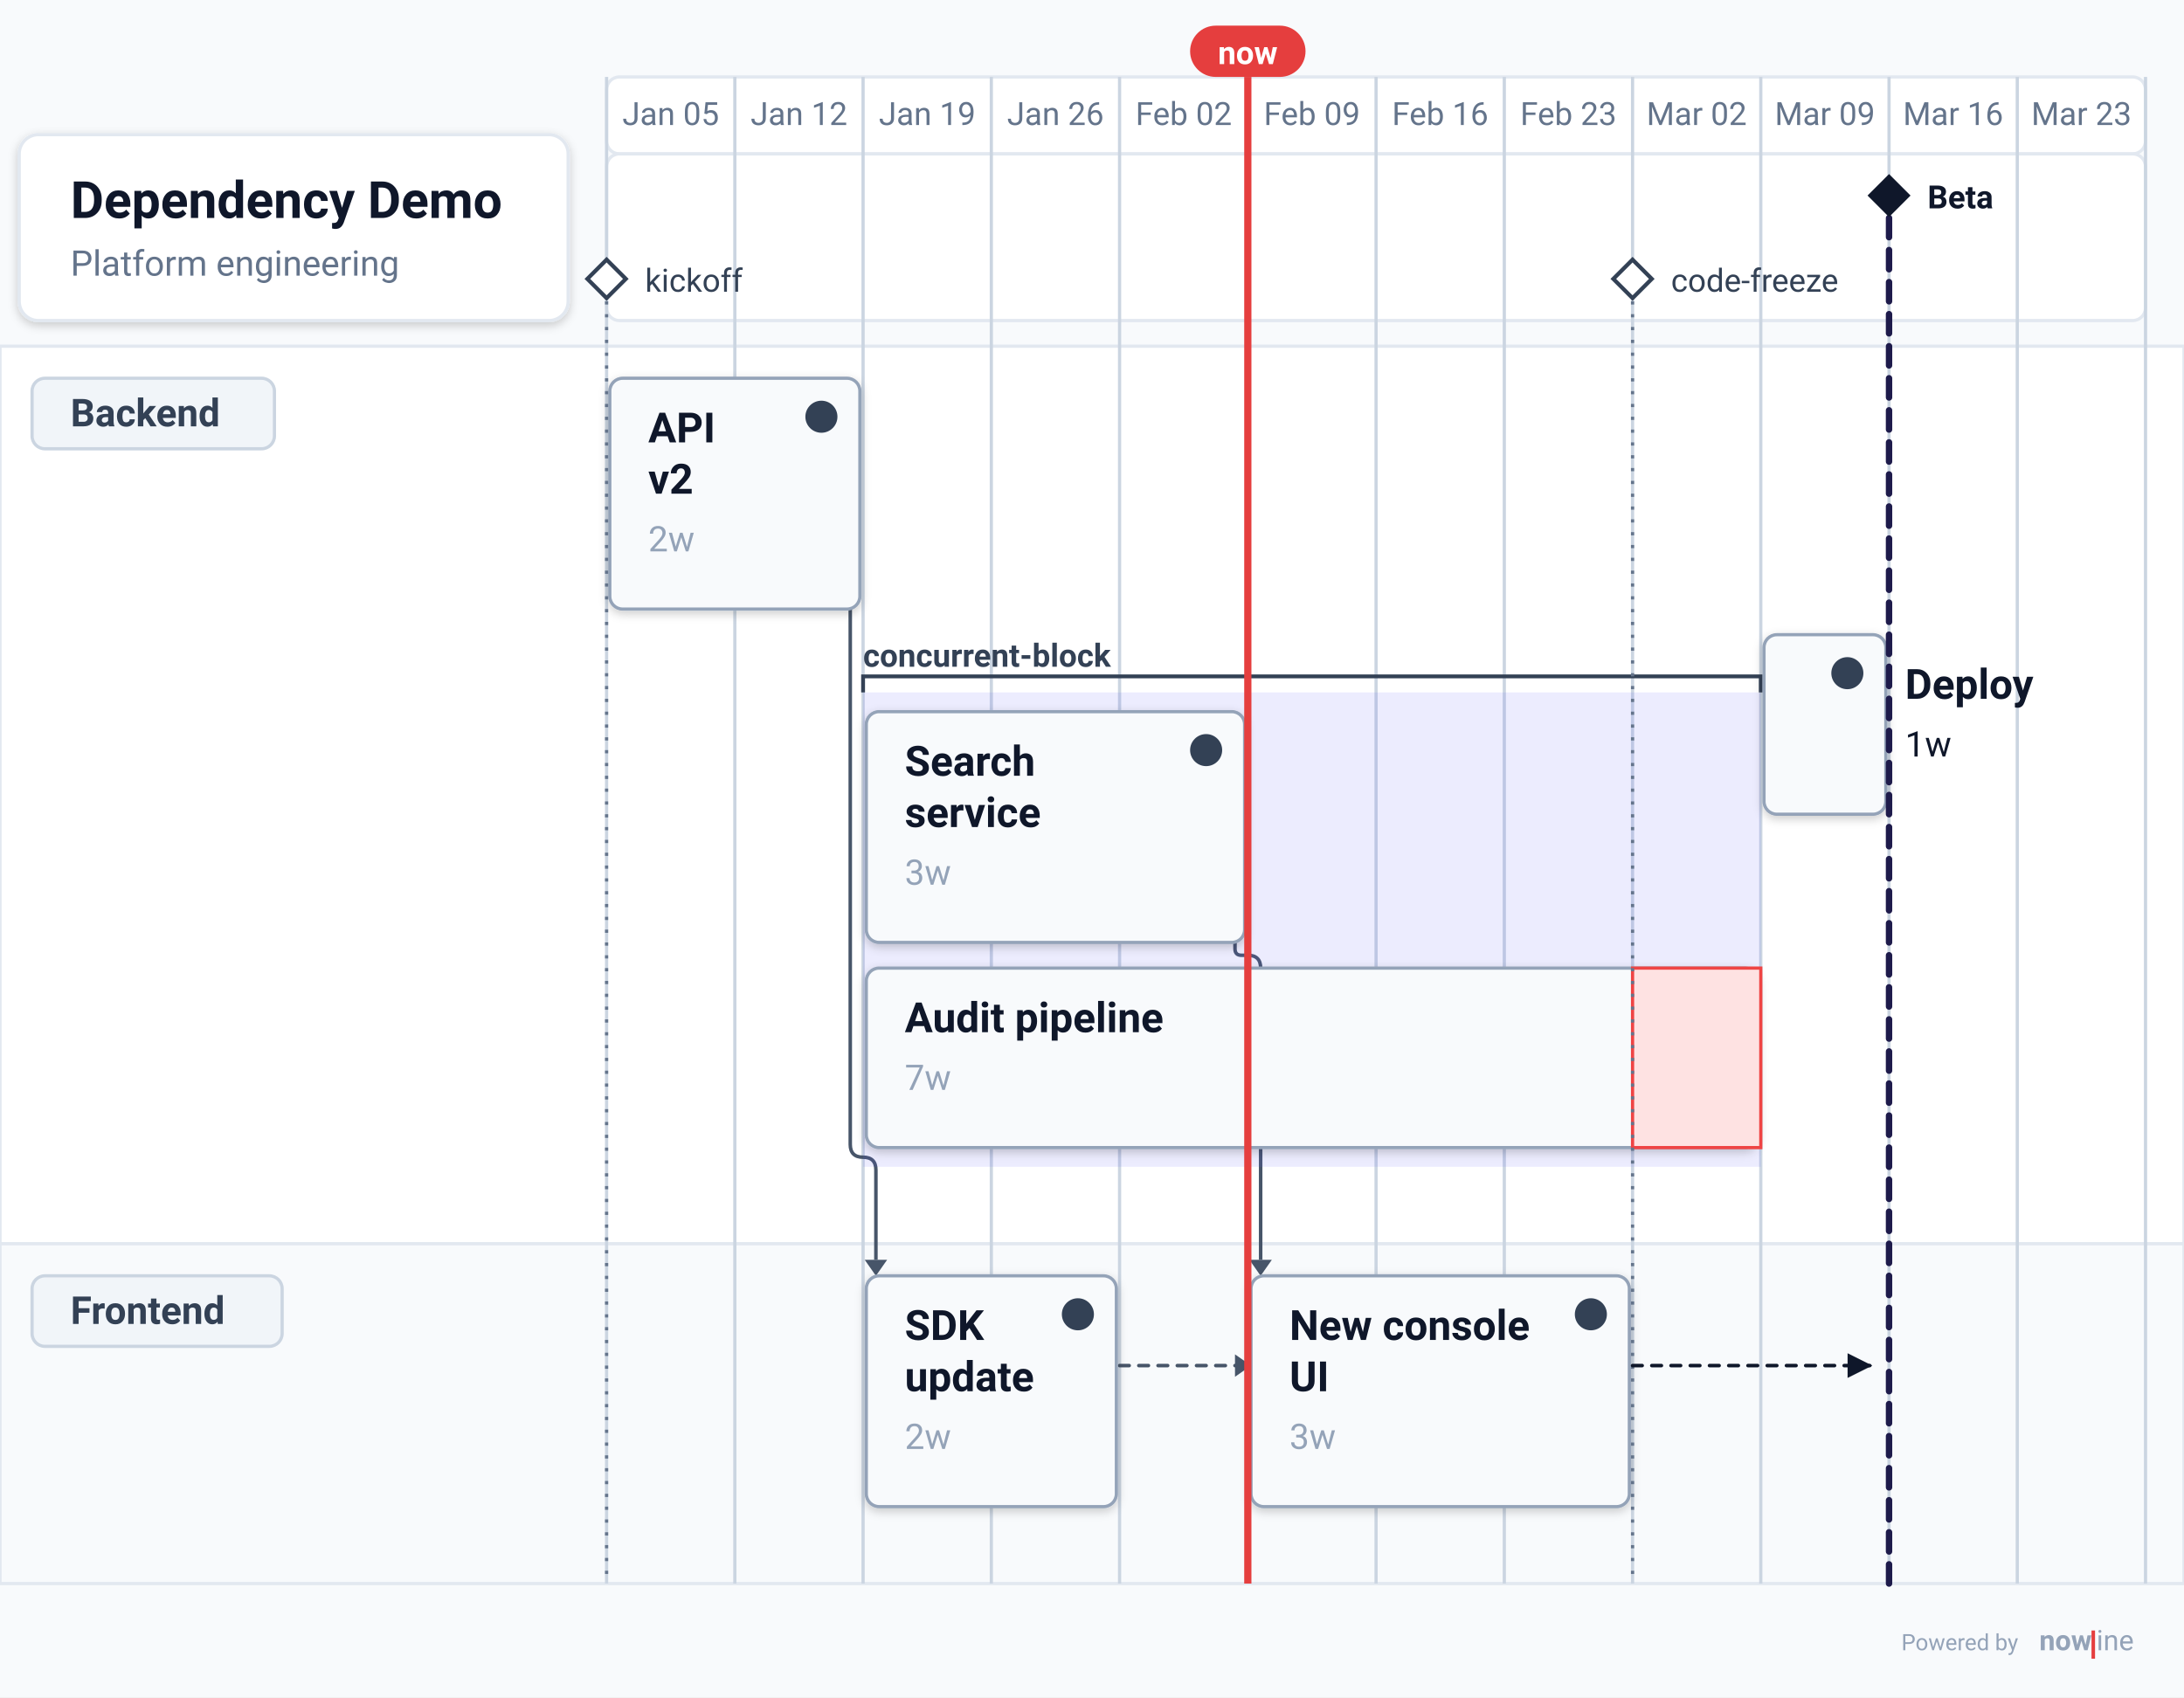
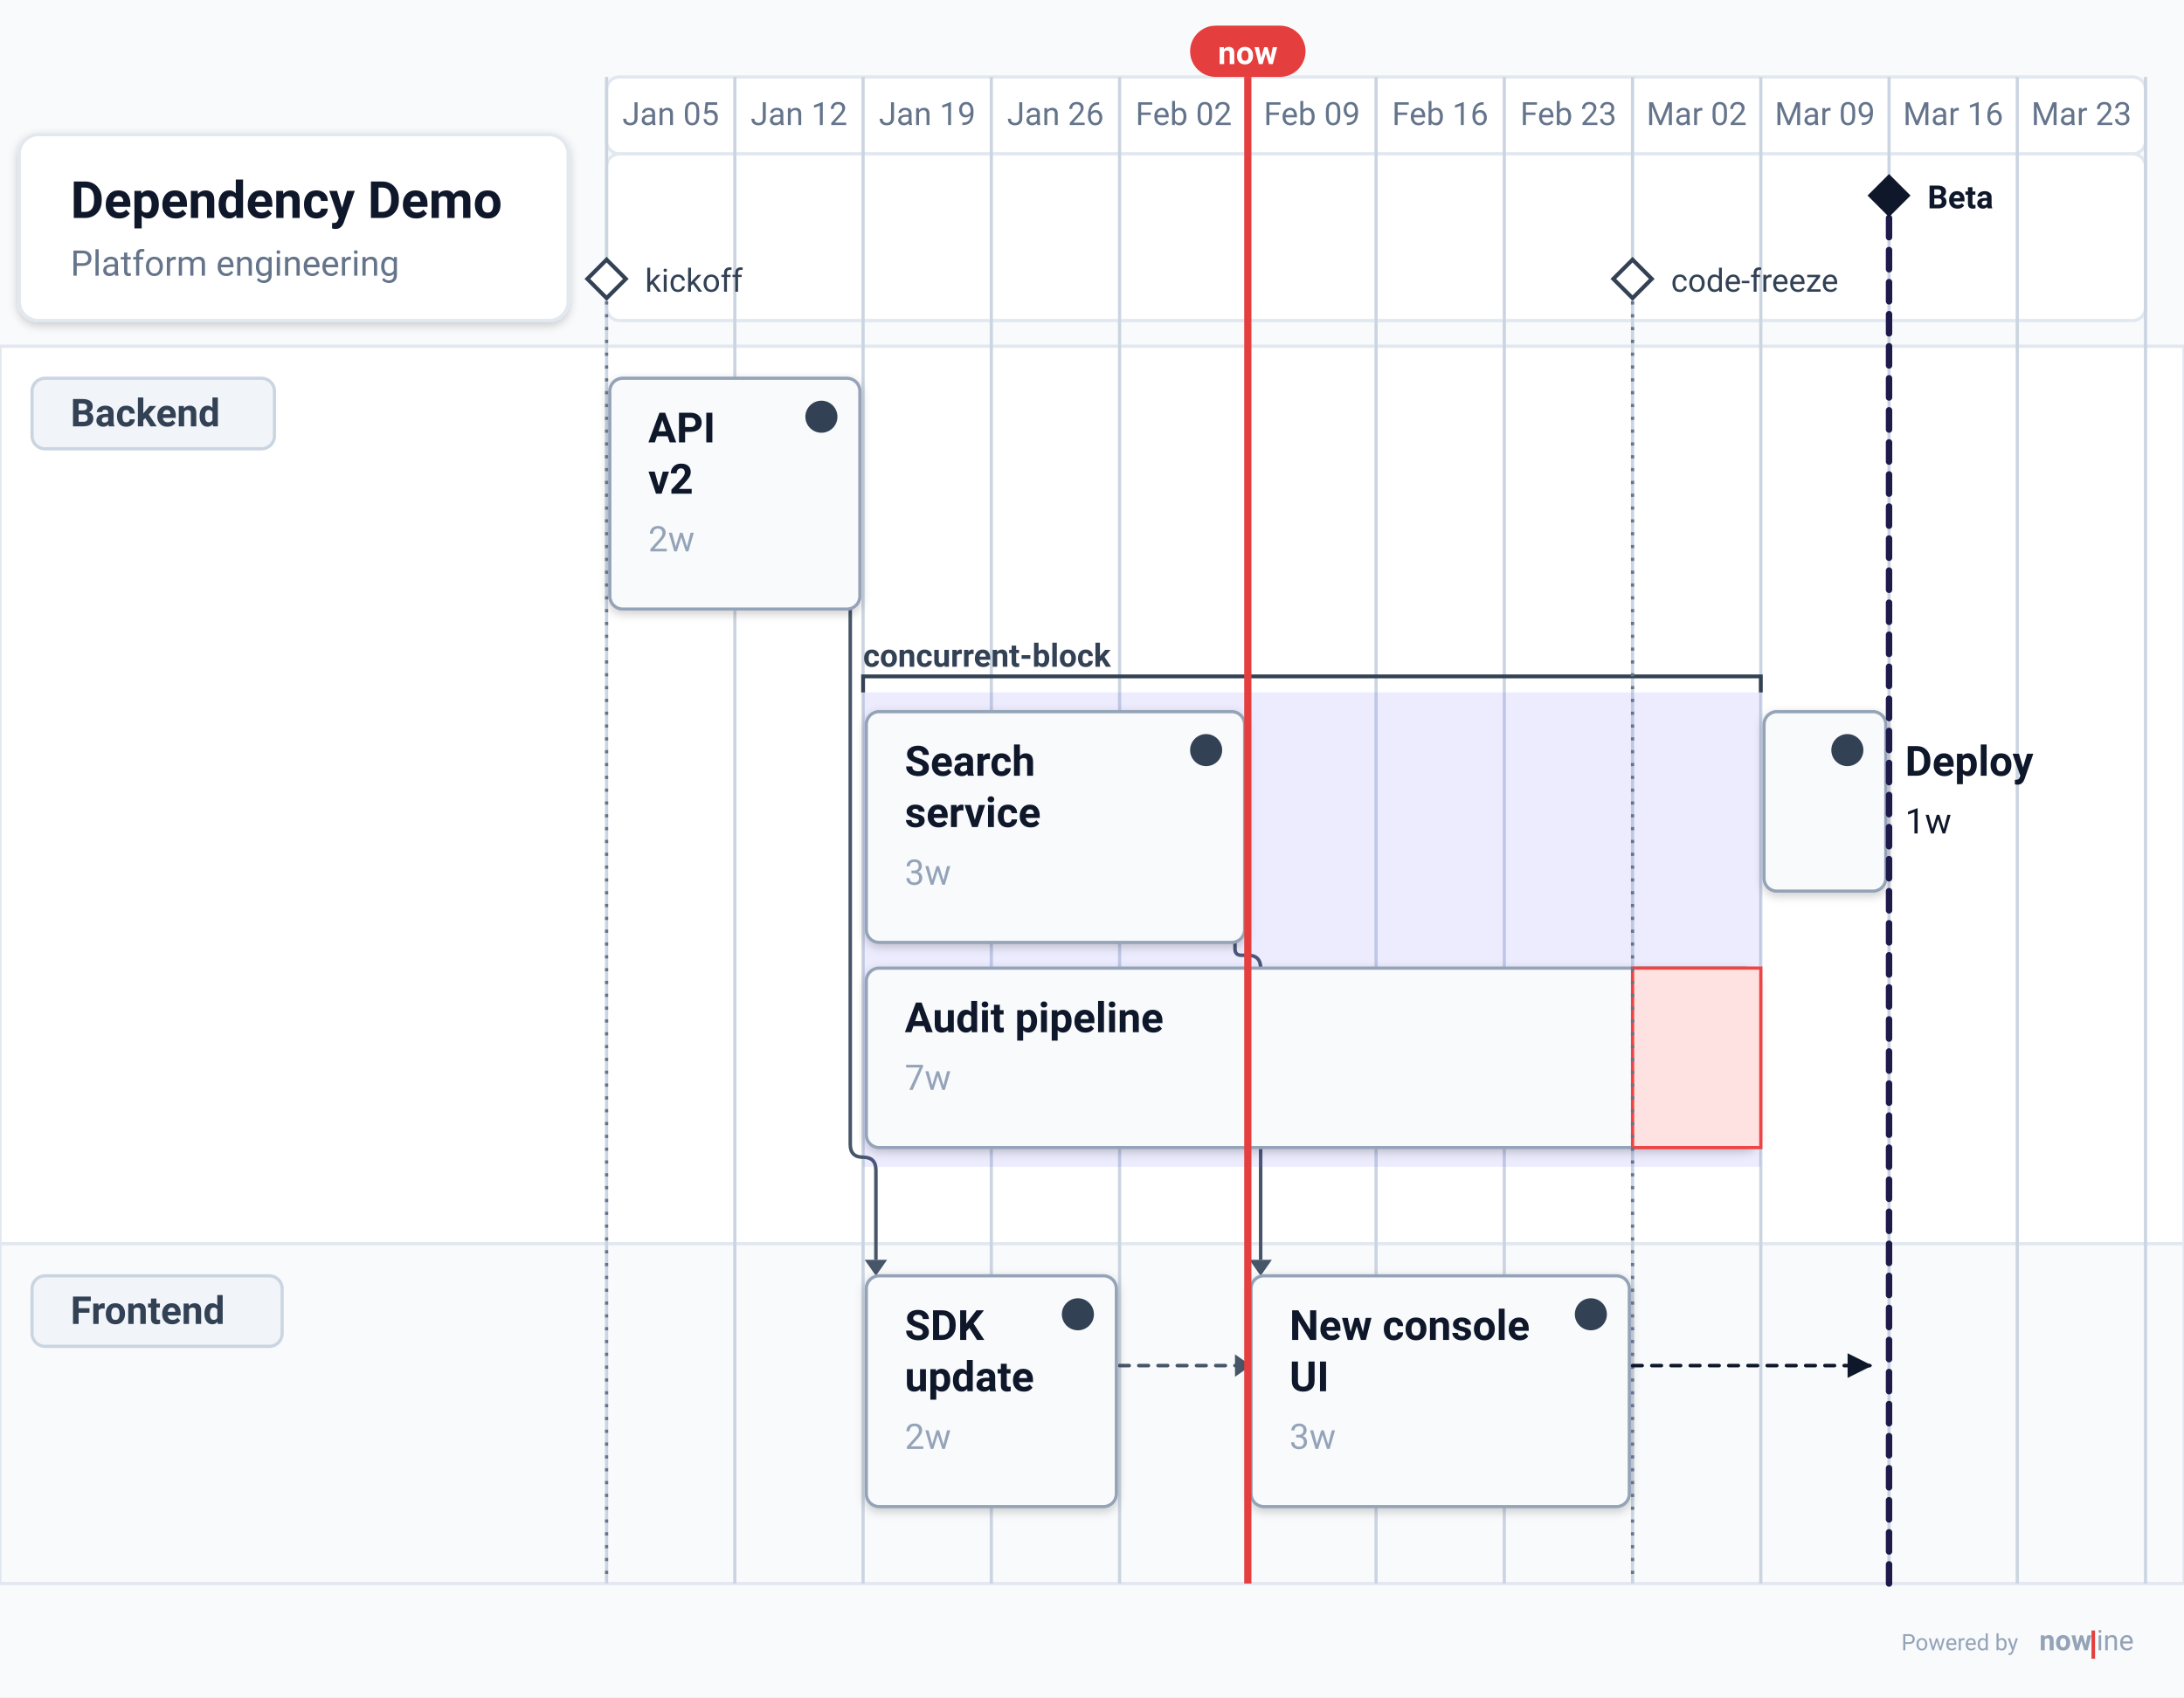
<svg xmlns="http://www.w3.org/2000/svg" data-generator="nowline" data-theme="light" height="529.44" viewBox="0 0 681.2 529.44" width="681.2">
  <defs>
    <filter height="200%" id="nl-0-root-shadow-subtle" width="200%" x="-50%" y="-50%">
      <feGaussianBlur in="SourceAlpha" stdDeviation="1.5" />
      <feOffset dx="0" dy="1" result="offsetblur" />
      <feComponentTransfer>
        <feFuncA type="linear" slope="0.2" />
      </feComponentTransfer>
      <feMerge>
        <feMergeNode />
        <feMergeNode in="SourceGraphic" />
      </feMerge>
    </filter>
    <filter height="200%" id="nl-0-root-shadow-soft" width="200%" x="-50%" y="-50%">
      <feGaussianBlur in="SourceAlpha" stdDeviation="5" />
      <feOffset dx="0" dy="3" result="offsetblur" />
      <feComponentTransfer>
        <feFuncA type="linear" slope="0.3" />
      </feComponentTransfer>
      <feMerge>
        <feMergeNode />
        <feMergeNode in="SourceGraphic" />
      </feMerge>
    </filter>
    <filter height="200%" id="nl-0-root-shadow-hard" width="200%" x="-50%" y="-50%">
      <feGaussianBlur in="SourceAlpha" stdDeviation="0" />
      <feOffset dx="2" dy="2" result="offsetblur" />
      <feComponentTransfer>
        <feFuncA type="linear" slope="0.45" />
      </feComponentTransfer>
      <feMerge>
        <feMergeNode />
        <feMergeNode in="SourceGraphic" />
      </feMerge>
    </filter>
    <marker id="nl-0-root-arrow-dark" viewBox="0 0 10 10" refX="9" refY="5" markerWidth="7" markerHeight="7" orient="auto">
      <path d="M 0 0 L 10 5 L 0 10 z" fill="#0f172a" />
    </marker>
  </defs>
  <rect fill="#f8fafc" height="529.44" width="681.2" x="0" y="0" />
  <g data-layer="timeline">
    <rect fill="#ffffff" height="24" rx="4" ry="4" stroke="#e2e8f0" stroke-width="1" width="480" x="189.2" y="24" />
    <rect fill="#ffffff" height="52" rx="4" ry="4" stroke="#e2e8f0" stroke-width="1" width="480" x="189.2" y="48" />
    <text fill="#64748b" font-family="system-ui, -apple-system, &quot;Segoe UI&quot;, Roboto, sans-serif" font-size="10" text-anchor="middle" x="209.2" y="39">Jan 05</text>
    <text fill="#64748b" font-family="system-ui, -apple-system, &quot;Segoe UI&quot;, Roboto, sans-serif" font-size="10" text-anchor="middle" x="249.2" y="39">Jan 12</text>
    <text fill="#64748b" font-family="system-ui, -apple-system, &quot;Segoe UI&quot;, Roboto, sans-serif" font-size="10" text-anchor="middle" x="289.2" y="39">Jan 19</text>
    <text fill="#64748b" font-family="system-ui, -apple-system, &quot;Segoe UI&quot;, Roboto, sans-serif" font-size="10" text-anchor="middle" x="329.2" y="39">Jan 26</text>
    <text fill="#64748b" font-family="system-ui, -apple-system, &quot;Segoe UI&quot;, Roboto, sans-serif" font-size="10" text-anchor="middle" x="369.2" y="39">Feb 02</text>
    <text fill="#64748b" font-family="system-ui, -apple-system, &quot;Segoe UI&quot;, Roboto, sans-serif" font-size="10" text-anchor="middle" x="409.2" y="39">Feb 09</text>
    <text fill="#64748b" font-family="system-ui, -apple-system, &quot;Segoe UI&quot;, Roboto, sans-serif" font-size="10" text-anchor="middle" x="449.2" y="39">Feb 16</text>
    <text fill="#64748b" font-family="system-ui, -apple-system, &quot;Segoe UI&quot;, Roboto, sans-serif" font-size="10" text-anchor="middle" x="489.2" y="39">Feb 23</text>
    <text fill="#64748b" font-family="system-ui, -apple-system, &quot;Segoe UI&quot;, Roboto, sans-serif" font-size="10" text-anchor="middle" x="529.2" y="39">Mar 02</text>
    <text fill="#64748b" font-family="system-ui, -apple-system, &quot;Segoe UI&quot;, Roboto, sans-serif" font-size="10" text-anchor="middle" x="569.2" y="39">Mar 09</text>
    <text fill="#64748b" font-family="system-ui, -apple-system, &quot;Segoe UI&quot;, Roboto, sans-serif" font-size="10" text-anchor="middle" x="609.2" y="39">Mar 16</text>
    <text fill="#64748b" font-family="system-ui, -apple-system, &quot;Segoe UI&quot;, Roboto, sans-serif" font-size="10" text-anchor="middle" x="649.2" y="39">Mar 23</text>
  </g>
  <g data-id="backend" data-layer="swimlane-bg">
    <rect fill="#ffffff" height="280" stroke="#e2e8f0" stroke-width="1" width="681.2" x="0" y="108" />
  </g>
  <g data-id="frontend" data-layer="swimlane-bg">
    <rect fill="#f8fafc" height="106" stroke="#e2e8f0" stroke-width="1" width="681.2" x="0" y="388" />
  </g>
  <g data-layer="grid">
    <line stroke="#cbd5e1" stroke-width="1" x1="189.2" x2="189.2" y1="24" y2="494" />
    <line stroke="#cbd5e1" stroke-width="1" x1="229.2" x2="229.2" y1="24" y2="494" />
    <line stroke="#cbd5e1" stroke-width="1" x1="269.2" x2="269.2" y1="24" y2="494" />
    <line stroke="#cbd5e1" stroke-width="1" x1="309.2" x2="309.2" y1="24" y2="494" />
    <line stroke="#cbd5e1" stroke-width="1" x1="349.2" x2="349.2" y1="24" y2="494" />
    <line stroke="#cbd5e1" stroke-width="1" x1="389.2" x2="389.2" y1="24" y2="494" />
    <line stroke="#cbd5e1" stroke-width="1" x1="429.2" x2="429.2" y1="24" y2="494" />
    <line stroke="#cbd5e1" stroke-width="1" x1="469.2" x2="469.2" y1="24" y2="494" />
    <line stroke="#cbd5e1" stroke-width="1" x1="509.2" x2="509.2" y1="24" y2="494" />
    <line stroke="#cbd5e1" stroke-width="1" x1="549.2" x2="549.2" y1="24" y2="494" />
    <line stroke="#cbd5e1" stroke-width="1" x1="589.2" x2="589.2" y1="24" y2="494" />
    <line stroke="#cbd5e1" stroke-width="1" x1="629.2" x2="629.2" y1="24" y2="494" />
    <line stroke="#cbd5e1" stroke-width="1" x1="669.2" x2="669.2" y1="24" y2="494" />
  </g>
  <g data-layer="dependency">
    <path d="M265.2 190 L265.2 357 Q265.2 361 269.2 361 L269.2 361 Q273.2 361 273.2 365 L273.2 393" fill="none" stroke="#475569" stroke-linejoin="round" stroke-width="1.1" />
    <path d="M269.7 393 L273.2 398 L276.7 393 z" fill="#475569" />
  </g>
  <g data-layer="dependency">
    <path d="M349.2 426 L385.2 426" fill="none" stroke="#475569" stroke-dasharray="3 3" stroke-linecap="round" stroke-linejoin="round" stroke-width="1.1" />
    <path d="M385.2 429.5 L390.2 426 L385.2 422.5 z" fill="#475569" />
  </g>
  <g data-layer="dependency">
    <path d="M385.2 294 L385.2 296 Q385.2 298 387.2 298 L389.2 298 Q393.2 298 393.2 302 L393.2 393" fill="none" stroke="#475569" stroke-linejoin="round" stroke-width="1.1" />
    <path d="M389.7 393 L393.2 398 L396.7 393 z" fill="#475569" />
  </g>
  <g data-id="backend" data-layer="swimlane">
    <rect fill="#f1f5f9" height="22" rx="4" ry="4" stroke="#cbd5e1" stroke-width="1" width="75.6" x="10" y="118" />
    <text fill="#334155" font-family="system-ui, -apple-system, &quot;Segoe UI&quot;, Roboto, sans-serif" font-size="12" font-weight="600" x="22" y="133">Backend</text>
    <g data-id="api" data-layer="item">
      <rect fill="#f8fafc" filter="url(#nl-0-root-shadow-subtle)" height="72" rx="4" ry="4" stroke="#94a3b8" stroke-width="1" width="78" x="190.2" y="118" />
      <circle cx="256.2" cy="130" fill="#334155" r="5" />
      <text fill="#0f172a" font-family="system-ui, -apple-system, &quot;Segoe UI&quot;, Roboto, sans-serif" font-size="13" font-weight="600" x="202.2" y="138">API</text>
      <text fill="#0f172a" font-family="system-ui, -apple-system, &quot;Segoe UI&quot;, Roboto, sans-serif" font-size="13" font-weight="600" x="202.2" y="154">v2</text>
      <text fill="#94a3b8" font-family="system-ui, -apple-system, &quot;Segoe UI&quot;, Roboto, sans-serif" font-size="11" x="202.2" y="172">2w</text>
    </g>
    <g data-id="concurrent-block" data-layer="parallel">
      <rect fill="#635cf1" fill-opacity="0.12" height="148" width="280" x="269.2" y="216" />
      <path d="M269.2 216 V211 H549.2 V216" fill="none" stroke="#334155" stroke-width="1.2" />
      <text fill="#334155" font-family="system-ui, -apple-system, &quot;Segoe UI&quot;, Roboto, sans-serif" font-size="10" font-style="normal" font-weight="600" x="269.2" y="208">concurrent-block</text>
      <g data-id="search" data-layer="item">
        <rect fill="#f8fafc" filter="url(#nl-0-root-shadow-subtle)" height="72" rx="4" ry="4" stroke="#94a3b8" stroke-width="1" width="118" x="270.2" y="222" />
        <circle cx="376.2" cy="234" fill="#334155" r="5" />
        <text fill="#0f172a" font-family="system-ui, -apple-system, &quot;Segoe UI&quot;, Roboto, sans-serif" font-size="13" font-weight="600" x="282.2" y="242">Search</text>
        <text fill="#0f172a" font-family="system-ui, -apple-system, &quot;Segoe UI&quot;, Roboto, sans-serif" font-size="13" font-weight="600" x="282.2" y="258">service</text>
        <text fill="#94a3b8" font-family="system-ui, -apple-system, &quot;Segoe UI&quot;, Roboto, sans-serif" font-size="11" x="282.2" y="276">3w</text>
      </g>
      <g data-id="audit" data-layer="item">
        <rect fill="#f8fafc" filter="url(#nl-0-root-shadow-subtle)" height="56" rx="4" ry="4" stroke="#94a3b8" stroke-width="1" width="278" x="270.2" y="302" />
        <circle cx="536.2" cy="314" fill="#334155" r="5" />
        <text fill="#0f172a" font-family="system-ui, -apple-system, &quot;Segoe UI&quot;, Roboto, sans-serif" font-size="13" font-weight="600" x="282.2" y="322">Audit pipeline</text>
        <text fill="#94a3b8" font-family="system-ui, -apple-system, &quot;Segoe UI&quot;, Roboto, sans-serif" font-size="11" x="282.2" y="340">7w</text>
        <rect fill="#fee2e2" height="56" stroke="#ef4444" stroke-width="1" width="40" x="509.2" y="302" />
      </g>
    </g>
    <g data-id="deploy" data-layer="item">
-       <rect fill="#f8fafc" filter="url(#nl-0-root-shadow-subtle)" height="56" rx="4" ry="4" stroke="#94a3b8" stroke-width="1" width="38" x="550.2" y="198" />
-       <circle cx="576.2" cy="210" fill="#334155" r="5" />
-       <text fill="#0f172a" font-family="system-ui, -apple-system, &quot;Segoe UI&quot;, Roboto, sans-serif" font-size="13" font-weight="600" x="594.2" y="218">Deploy</text>
-       <text fill="#0f172a" font-family="system-ui, -apple-system, &quot;Segoe UI&quot;, Roboto, sans-serif" font-size="11" x="594.2" y="236">1w</text>
+       <rect fill="#f8fafc" filter="url(#nl-0-root-shadow-subtle)" height="56" rx="4" ry="4" stroke="#94a3b8" stroke-width="1" width="38" x="550.2" y="222" />
+       <circle cx="576.2" cy="234" fill="#334155" r="5" />
+       <text fill="#0f172a" font-family="system-ui, -apple-system, &quot;Segoe UI&quot;, Roboto, sans-serif" font-size="13" font-weight="600" x="594.2" y="242">Deploy</text>
+       <text fill="#0f172a" font-family="system-ui, -apple-system, &quot;Segoe UI&quot;, Roboto, sans-serif" font-size="11" x="594.2" y="260">1w</text>
    </g>
  </g>
  <g data-id="frontend" data-layer="swimlane">
    <rect fill="#f1f5f9" height="22" rx="4" ry="4" stroke="#cbd5e1" stroke-width="1" width="78" x="10" y="398" />
    <text fill="#334155" font-family="system-ui, -apple-system, &quot;Segoe UI&quot;, Roboto, sans-serif" font-size="12" font-weight="600" x="22" y="413">Frontend</text>
    <g data-id="sdk" data-layer="item">
      <rect fill="#f8fafc" filter="url(#nl-0-root-shadow-subtle)" height="72" rx="4" ry="4" stroke="#94a3b8" stroke-width="1" width="78" x="270.2" y="398" />
      <circle cx="336.2" cy="410" fill="#334155" r="5" />
      <text fill="#0f172a" font-family="system-ui, -apple-system, &quot;Segoe UI&quot;, Roboto, sans-serif" font-size="13" font-weight="600" x="282.2" y="418">SDK</text>
      <text fill="#0f172a" font-family="system-ui, -apple-system, &quot;Segoe UI&quot;, Roboto, sans-serif" font-size="13" font-weight="600" x="282.2" y="434">update</text>
      <text fill="#94a3b8" font-family="system-ui, -apple-system, &quot;Segoe UI&quot;, Roboto, sans-serif" font-size="11" x="282.2" y="452">2w</text>
    </g>
    <g data-id="ui" data-layer="item">
      <rect fill="#f8fafc" filter="url(#nl-0-root-shadow-subtle)" height="72" rx="4" ry="4" stroke="#94a3b8" stroke-width="1" width="118" x="390.2" y="398" />
      <circle cx="496.2" cy="410" fill="#334155" r="5" />
      <text fill="#0f172a" font-family="system-ui, -apple-system, &quot;Segoe UI&quot;, Roboto, sans-serif" font-size="13" font-weight="600" x="402.2" y="418">New console</text>
      <text fill="#0f172a" font-family="system-ui, -apple-system, &quot;Segoe UI&quot;, Roboto, sans-serif" font-size="13" font-weight="600" x="402.2" y="434">UI</text>
      <text fill="#94a3b8" font-family="system-ui, -apple-system, &quot;Segoe UI&quot;, Roboto, sans-serif" font-size="11" x="402.2" y="452">3w</text>
    </g>
  </g>
  <line stroke="#64748b" stroke-dasharray="1 3" stroke-width="1" x1="189.2" x2="189.2" y1="94" y2="494" />
  <line stroke="#64748b" stroke-dasharray="1 3" stroke-width="1" x1="509.2" x2="509.2" y1="94" y2="494" />
  <line stroke="#1e1b4b" stroke-dasharray="6 4" stroke-linecap="round" stroke-width="2" x1="589.2" x2="589.2" y1="68" y2="494" />
  <path d="M509.2 426 H583.2" fill="none" marker-end="url(#nl-0-root-arrow-dark)" stroke="#0f172a" stroke-dasharray="3 3" stroke-linecap="round" stroke-width="1.1" />
  <g data-id="kickoff" data-layer="anchor">
    <path d="M189.2 81 L195.2 87 L189.2 93 L183.2 87 Z" fill="#ffffff" stroke="#334155" stroke-width="1.25" />
    <text fill="#334155" font-family="system-ui, -apple-system, &quot;Segoe UI&quot;, Roboto, sans-serif" font-size="10" x="201.2" y="91">kickoff</text>
  </g>
  <g data-id="code-freeze" data-layer="anchor">
    <path d="M509.2 81 L515.2 87 L509.2 93 L503.2 87 Z" fill="#ffffff" stroke="#334155" stroke-width="1.25" />
    <text fill="#334155" font-family="system-ui, -apple-system, &quot;Segoe UI&quot;, Roboto, sans-serif" font-size="10" x="521.2" y="91">code-freeze</text>
  </g>
  <g data-id="beta" data-layer="milestone">
    <path d="M589.2 55 L595.2 61 L589.2 67 L583.2 61 Z" fill="#0f172a" stroke="#0f172a" stroke-width="1" />
    <text fill="#0f172a" font-family="system-ui, -apple-system, &quot;Segoe UI&quot;, Roboto, sans-serif" font-size="10" font-weight="600" x="601.2" y="65">Beta</text>
  </g>
  <g data-layer="nowline">
    <line stroke="#e53e3e" stroke-width="2.25" x1="389.2" x2="389.2" y1="24" y2="494" />
    <rect fill="#e53e3e" height="16" rx="8" ry="8" width="36" x="371.2" y="8" />
    <text fill="#ffffff" font-family="system-ui, -apple-system, &quot;Segoe UI&quot;, Roboto, sans-serif" font-size="10" font-weight="700" text-anchor="middle" x="389.2" y="20">now</text>
  </g>
  <g data-id="nl-0-root-header" data-layer="header">
    <rect fill="#ffffff" filter="url(#nl-0-root-shadow-subtle)" height="58" rx="6" ry="6" stroke="#e2e8f0" stroke-width="1" width="171.2" x="6" y="42" />
    <text fill="#0f172a" font-family="system-ui, -apple-system, &quot;Segoe UI&quot;, Roboto, sans-serif" font-size="16" font-weight="600" x="22" y="68">Dependency Demo</text>
    <text fill="#64748b" font-family="system-ui, -apple-system, &quot;Segoe UI&quot;, Roboto, sans-serif" font-size="11" x="22" y="86">Platform engineering</text>
  </g>
  <a aria-label="Powered by nowline" href="https://nowline.io" rel="noopener" target="_blank">
    <g data-layer="attribution">
      <g transform="translate(593.04 506) scale(0.22)">
        <text fill="#94a3b8" font-family="system-ui, -apple-system, &quot;Segoe UI&quot;, Roboto, sans-serif" font-size="32" font-weight="400" x="0" y="40">Powered by</text>
        <text fill="#94a3b8" font-family="system-ui, -apple-system, &quot;Segoe UI&quot;, Roboto, sans-serif" font-size="40" font-weight="700" x="195.6" y="40">now</text>
        <rect fill="#e53e3e" height="40" width="5" x="269.6" y="12" />
        <text fill="#94a3b8" font-family="system-ui, -apple-system, &quot;Segoe UI&quot;, Roboto, sans-serif" font-size="40" font-weight="400" x="276.6" y="40">ine</text>
      </g>
    </g>
  </a>
</svg>
